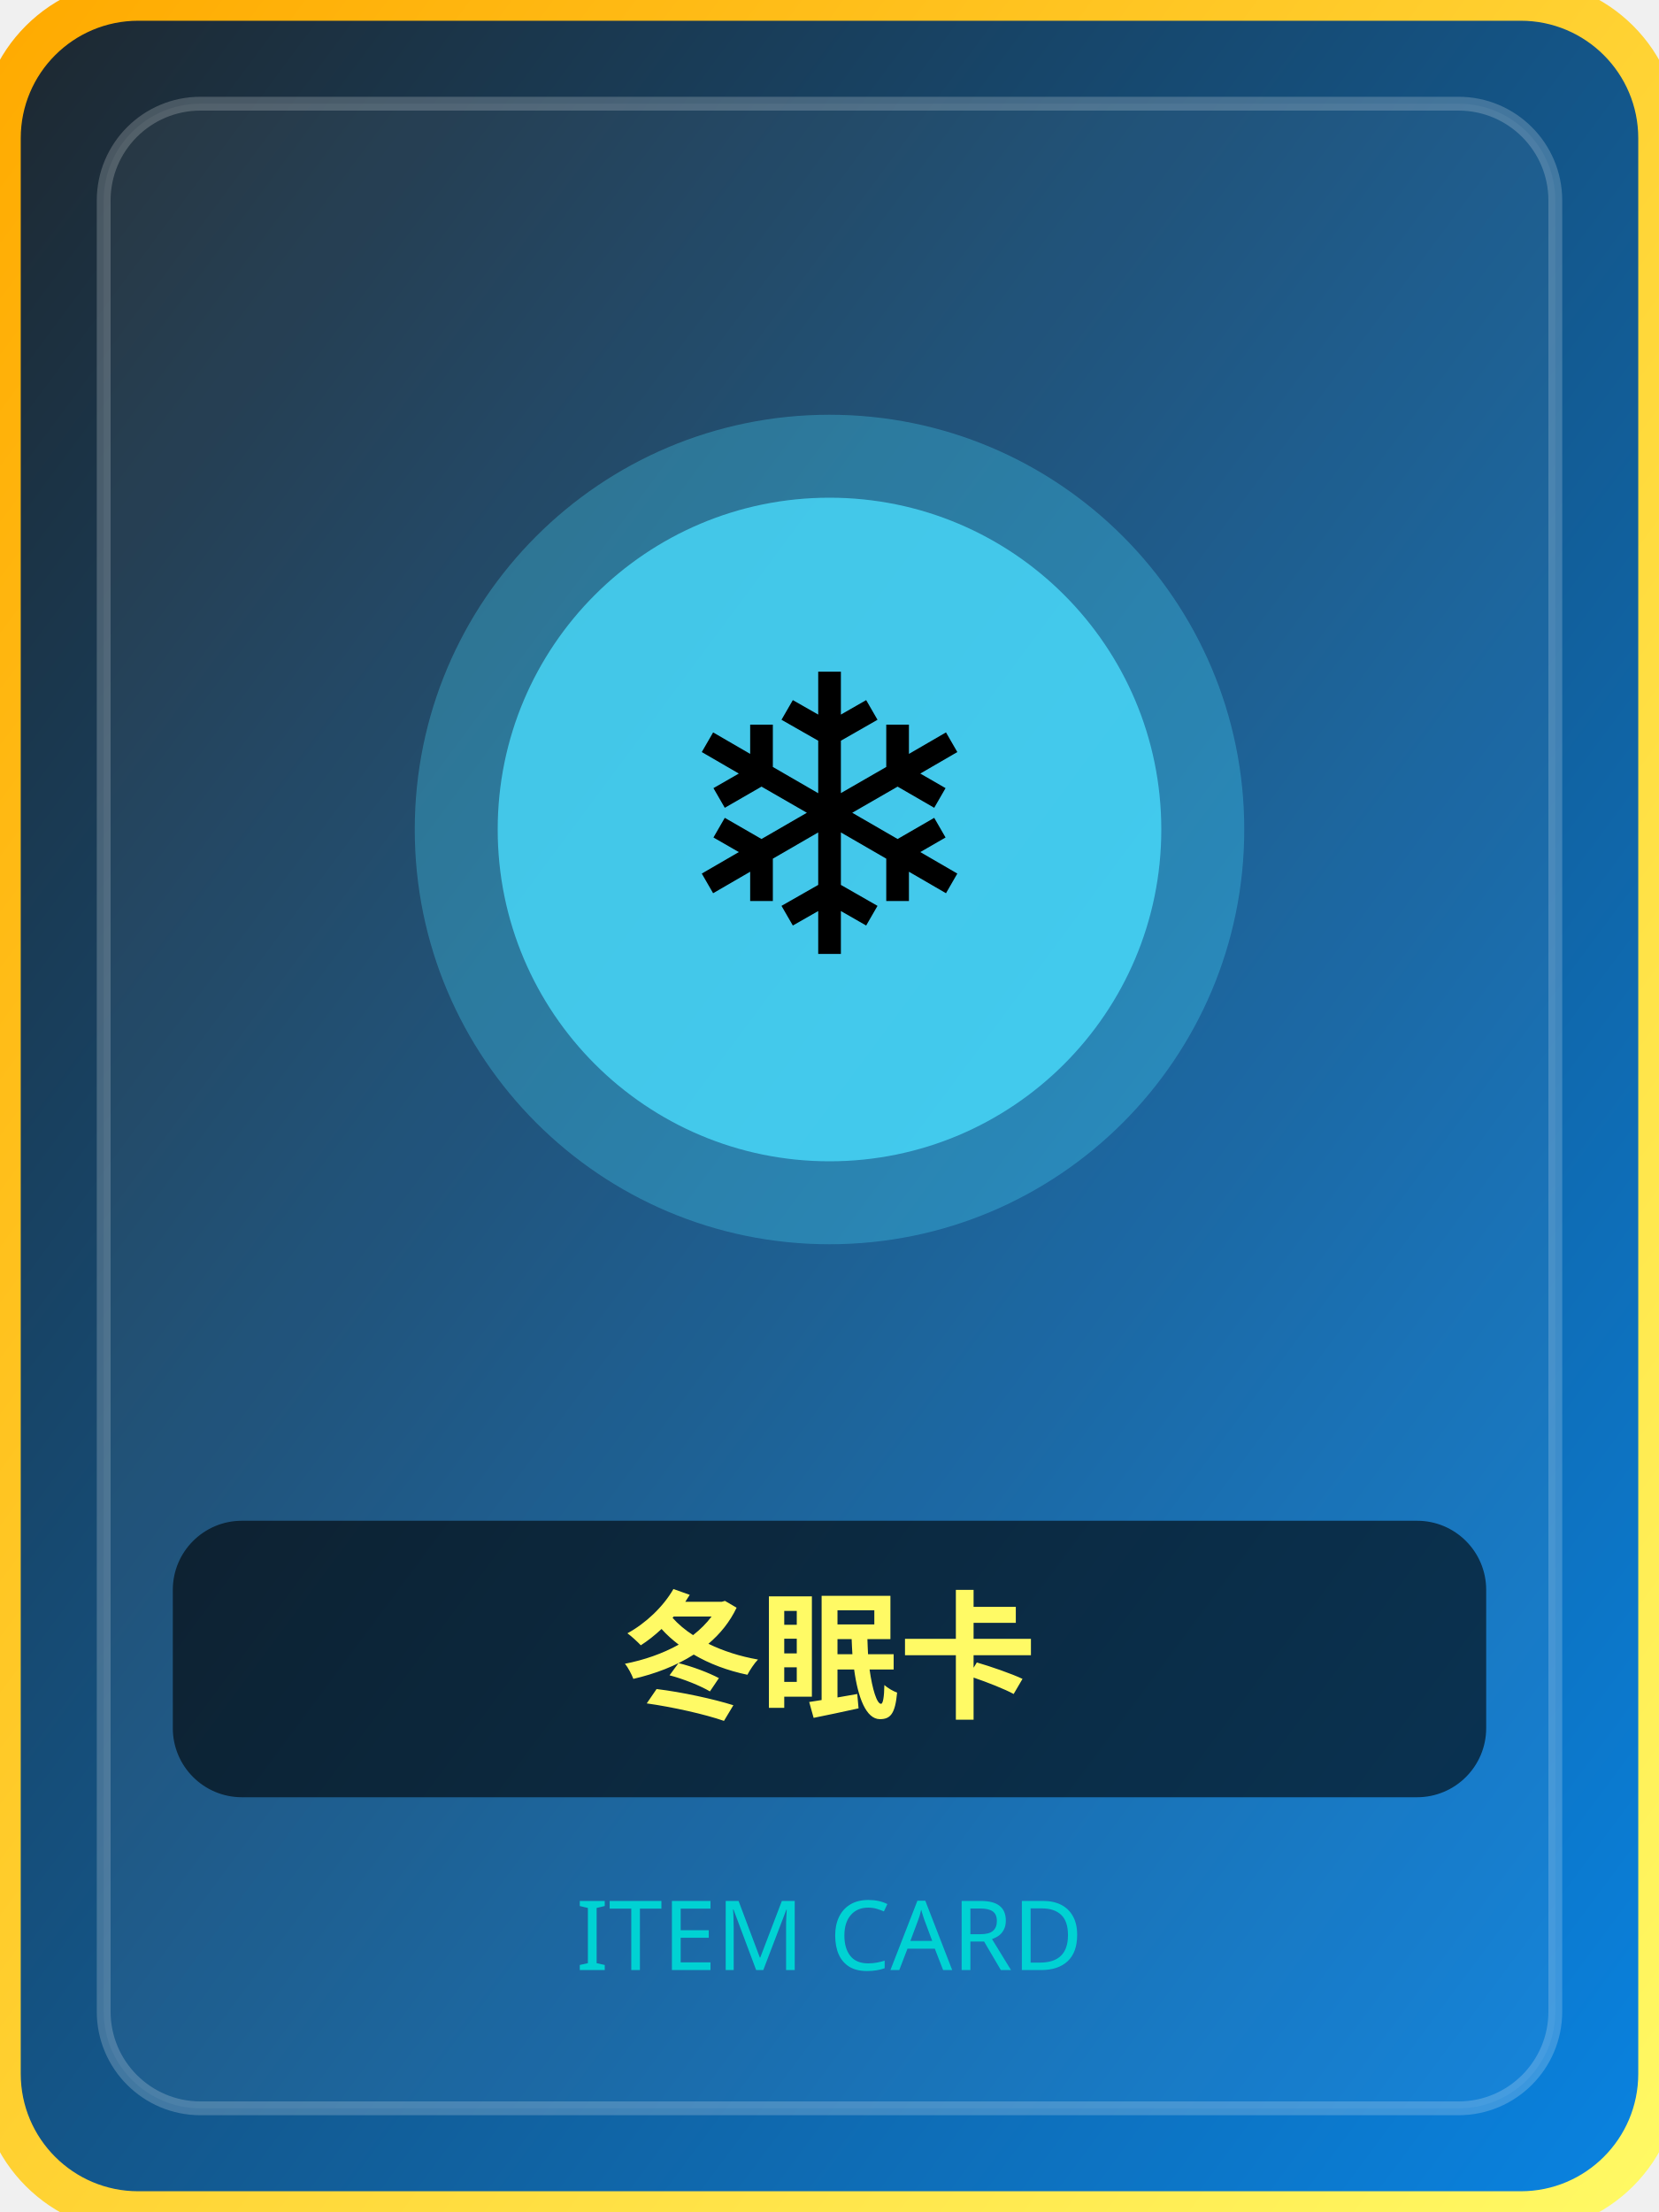
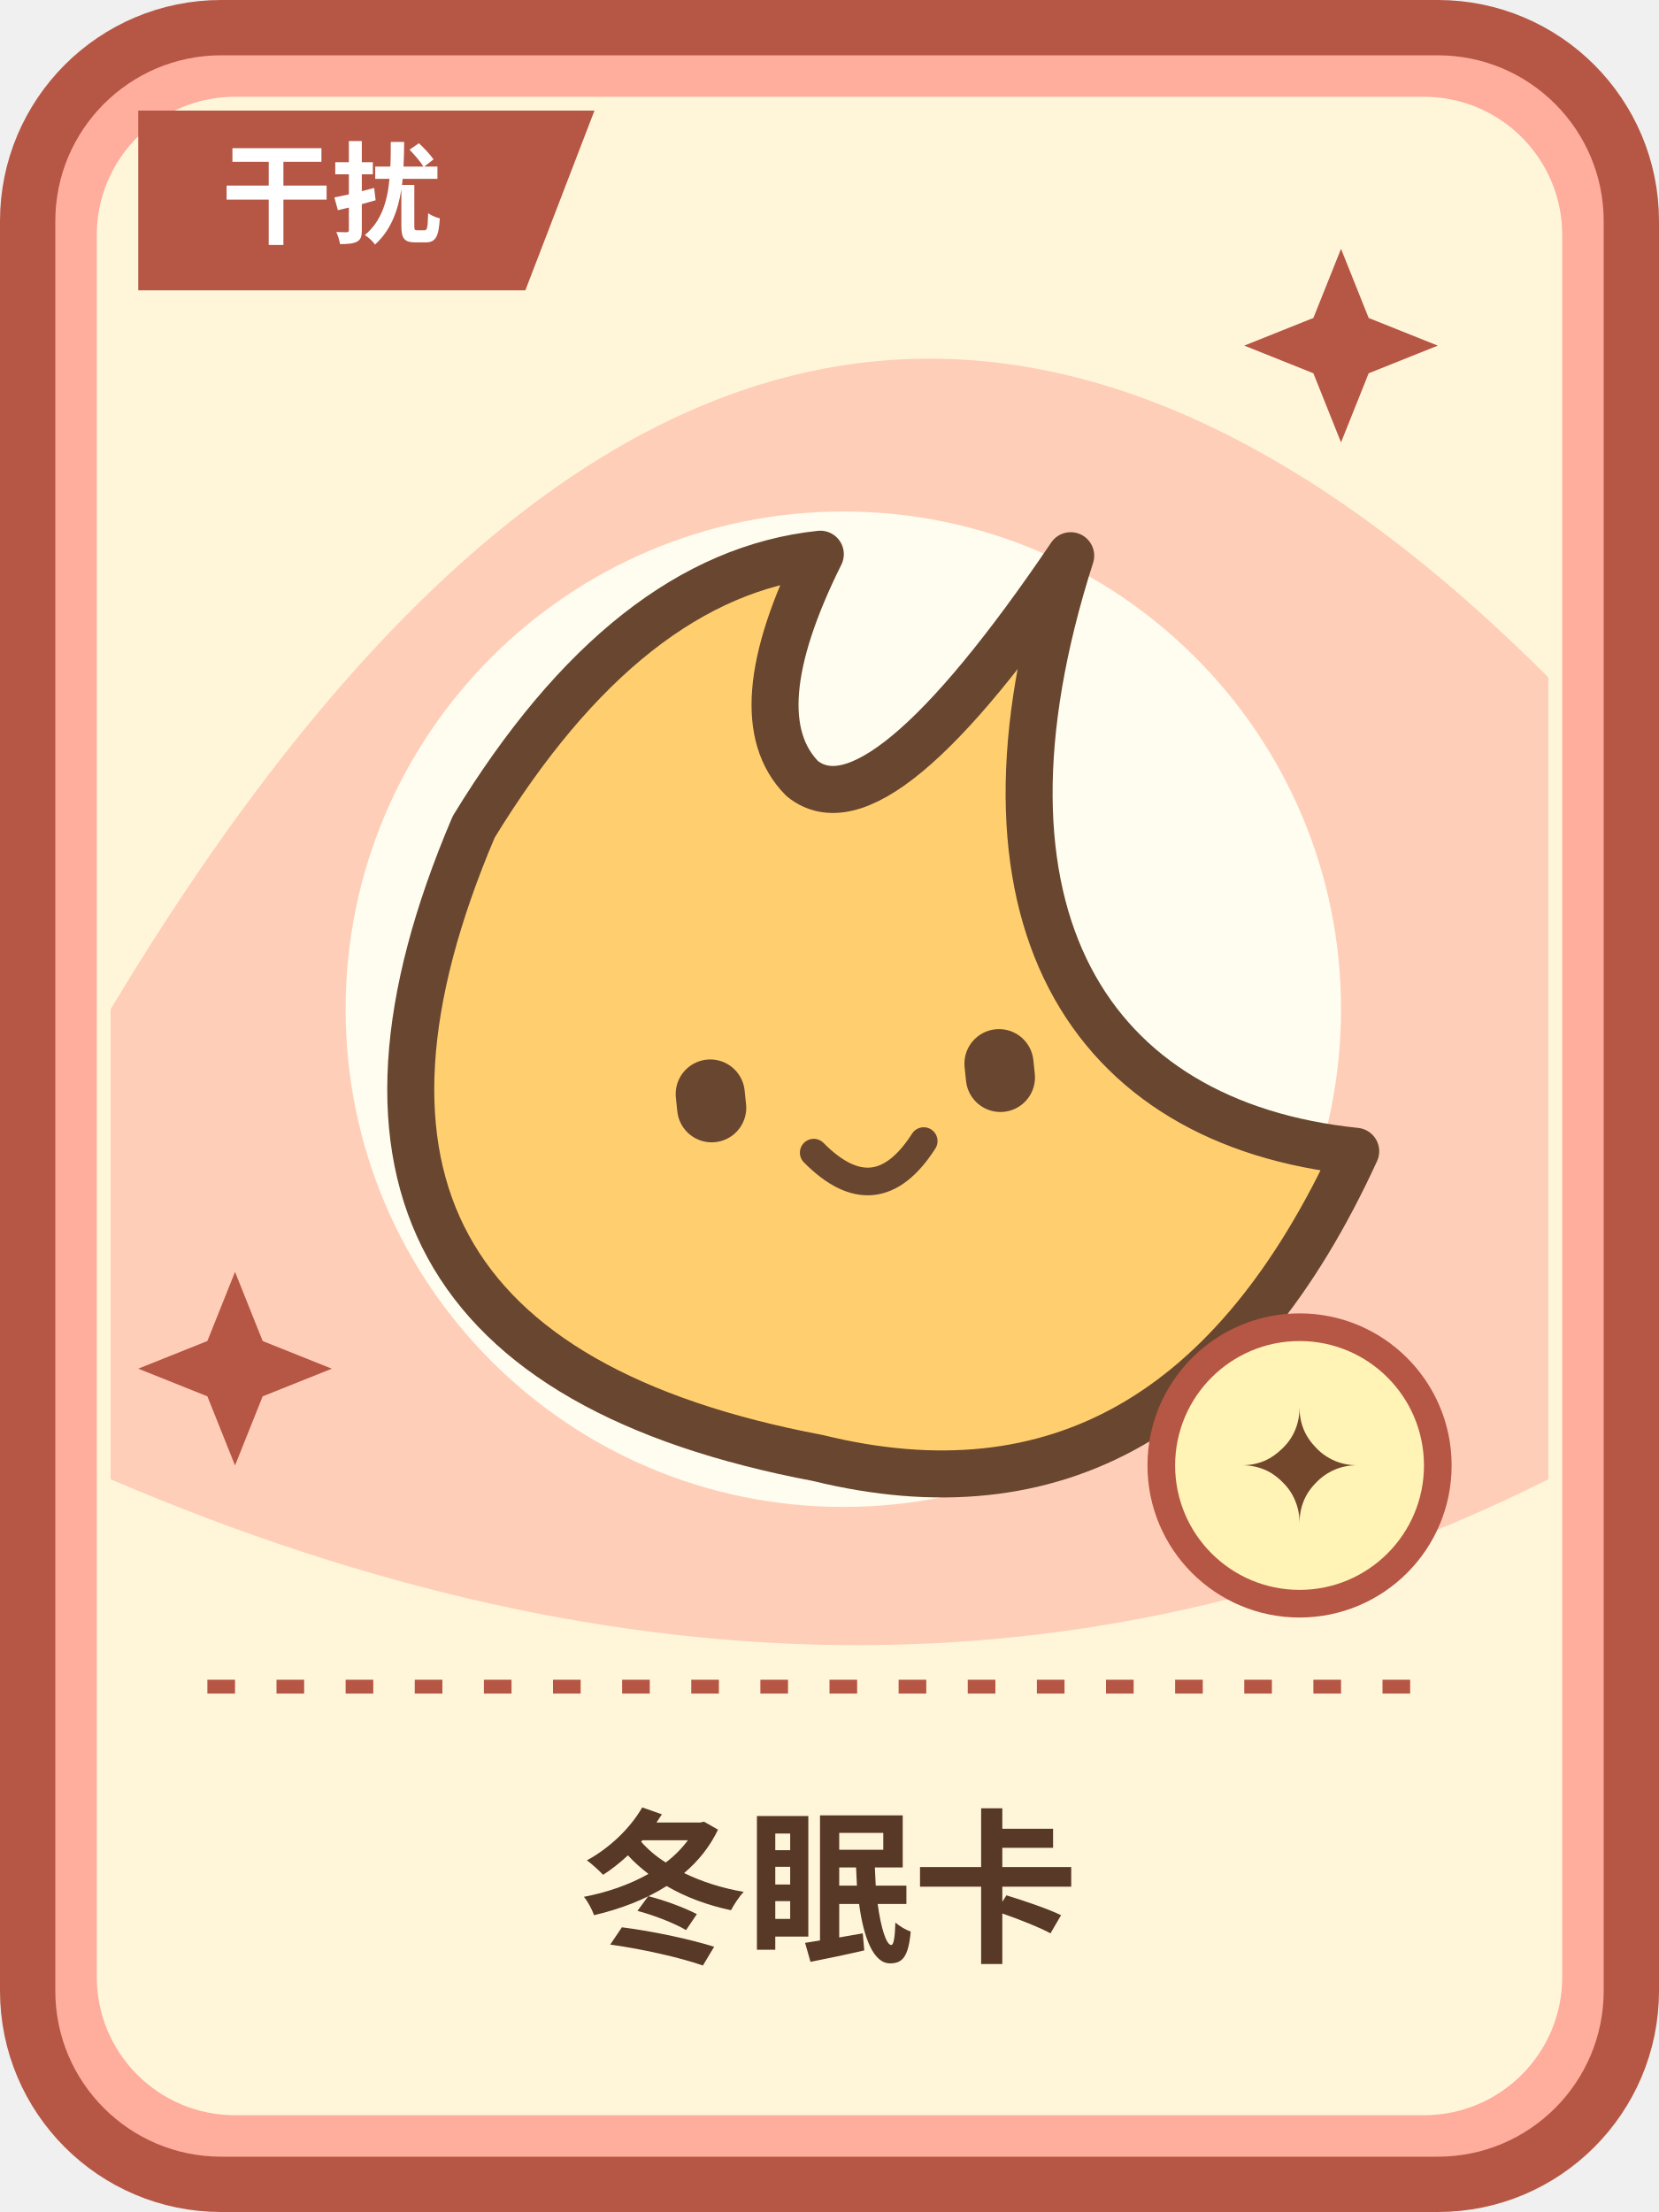
- <svg xmlns="http://www.w3.org/2000/svg" viewBox="0 0 240 320" width="240" height="320">
-   <defs>
-     <linearGradient id="card_bg_HIBERNATE" x1="0%" y1="0%" x2="100%" y2="100%">
-       <stop offset="0%" stop-color="#1e272e" />
-       <stop offset="100%" stop-color="#0984e3" />
-     </linearGradient>
-     <linearGradient id="gold_border" x1="0%" y1="0%" x2="100%" y2="100%">
-       <stop offset="0%" stop-color="#ffaa00" />
-       <stop offset="100%" stop-color="#fffa65" />
-     </linearGradient>
-   </defs>
-   <rect width="240" height="320" rx="20" fill="url(#card_bg_HIBERNATE)" stroke="url(#gold_border)" stroke-width="6" />
-   <rect x="15" y="15" width="210" height="290" rx="14" fill="rgba(255,255,255,0.05)" stroke="rgba(255,255,255,0.2)" stroke-width="2" />
-   <circle cx="120" cy="120" r="60" fill="#48dbfb" opacity="0.3" />
-   <circle cx="120" cy="120" r="48" fill="#48dbfb" opacity="0.8" />
-   <text x="120" y="138" font-size="56" text-anchor="middle">❄️</text>
-   <rect x="25" y="220" width="190" height="40" rx="10" fill="rgba(0,0,0,0.6)" />
-   <text x="120" y="247" font-size="20" font-weight="900" font-family="Noto Sans SC, sans-serif" fill="#fffa65" text-anchor="middle">冬眠卡</text>
-   <text x="120" y="285" font-size="14" font-family="Outfit, sans-serif" fill="#00d2d3" text-anchor="middle">ITEM CARD</text>
+ <svg xmlns="http://www.w3.org/2000/svg" viewBox="0 0 120 160" role="img">
+   <rect x="2" y="2" width="116" height="156" rx="14" fill="#ffad9d" stroke="#b65644" stroke-width="4" />
+   <rect x="7" y="7" width="106" height="146" rx="10" fill="#fff6da" />
+   <path d="M8 73q48-80 104-24v58q-48 24-104 0z" fill="#ffad9d" opacity=".55" />
+   <circle cx="61" cy="73" r="36" fill="#fffdf0" />
+   <path d="m10 8h33l-5 13H10z" fill="#b65644" />
+   <text x="24" y="17" text-anchor="middle" fill="white" font-size="8" font-weight="bold" font-family="sans-serif">干扰</text>
+   <path d="m95 23 2-5 2 5 5 2-5 2-2 5-2-5-5-2zM15 97l2-5 2 5 5 2-5 2-2 5-2-5-5-2z" fill="#b65644" />
+   <g transform="translate(12 25) rotate(-6 50 50)" stroke="#69462f" stroke-width="3.4" stroke-linecap="round" stroke-linejoin="round">
+     <path d="M69 17c-11 25-3 41 16 45Q69 89 44 80 4 68 24 32q13-17 27-17-7 11-3 16 5 5 21-14z" fill="#ffcf6f" />
+     <path d="M39 53v1m21-1v1" stroke-width="5" />
+     <path d="M46 58q4 5 8 0" fill="none" stroke-width="2" />
+   </g>
+   <circle cx="94" cy="106" r="10" fill="#fff3b6" stroke="#b65644" stroke-width="2" />
+   <text x="94" y="110" text-anchor="middle" fill="#73472c" font-size="11" font-family="sans-serif">✦</text>
+   <path d="M15 122h90" stroke="#b65644" stroke-dasharray="2 3" />
+   <text x="60" y="141" text-anchor="middle" fill="#583827" font-size="12" font-weight="bold" font-family="sans-serif">冬眠卡</text>
</svg>
